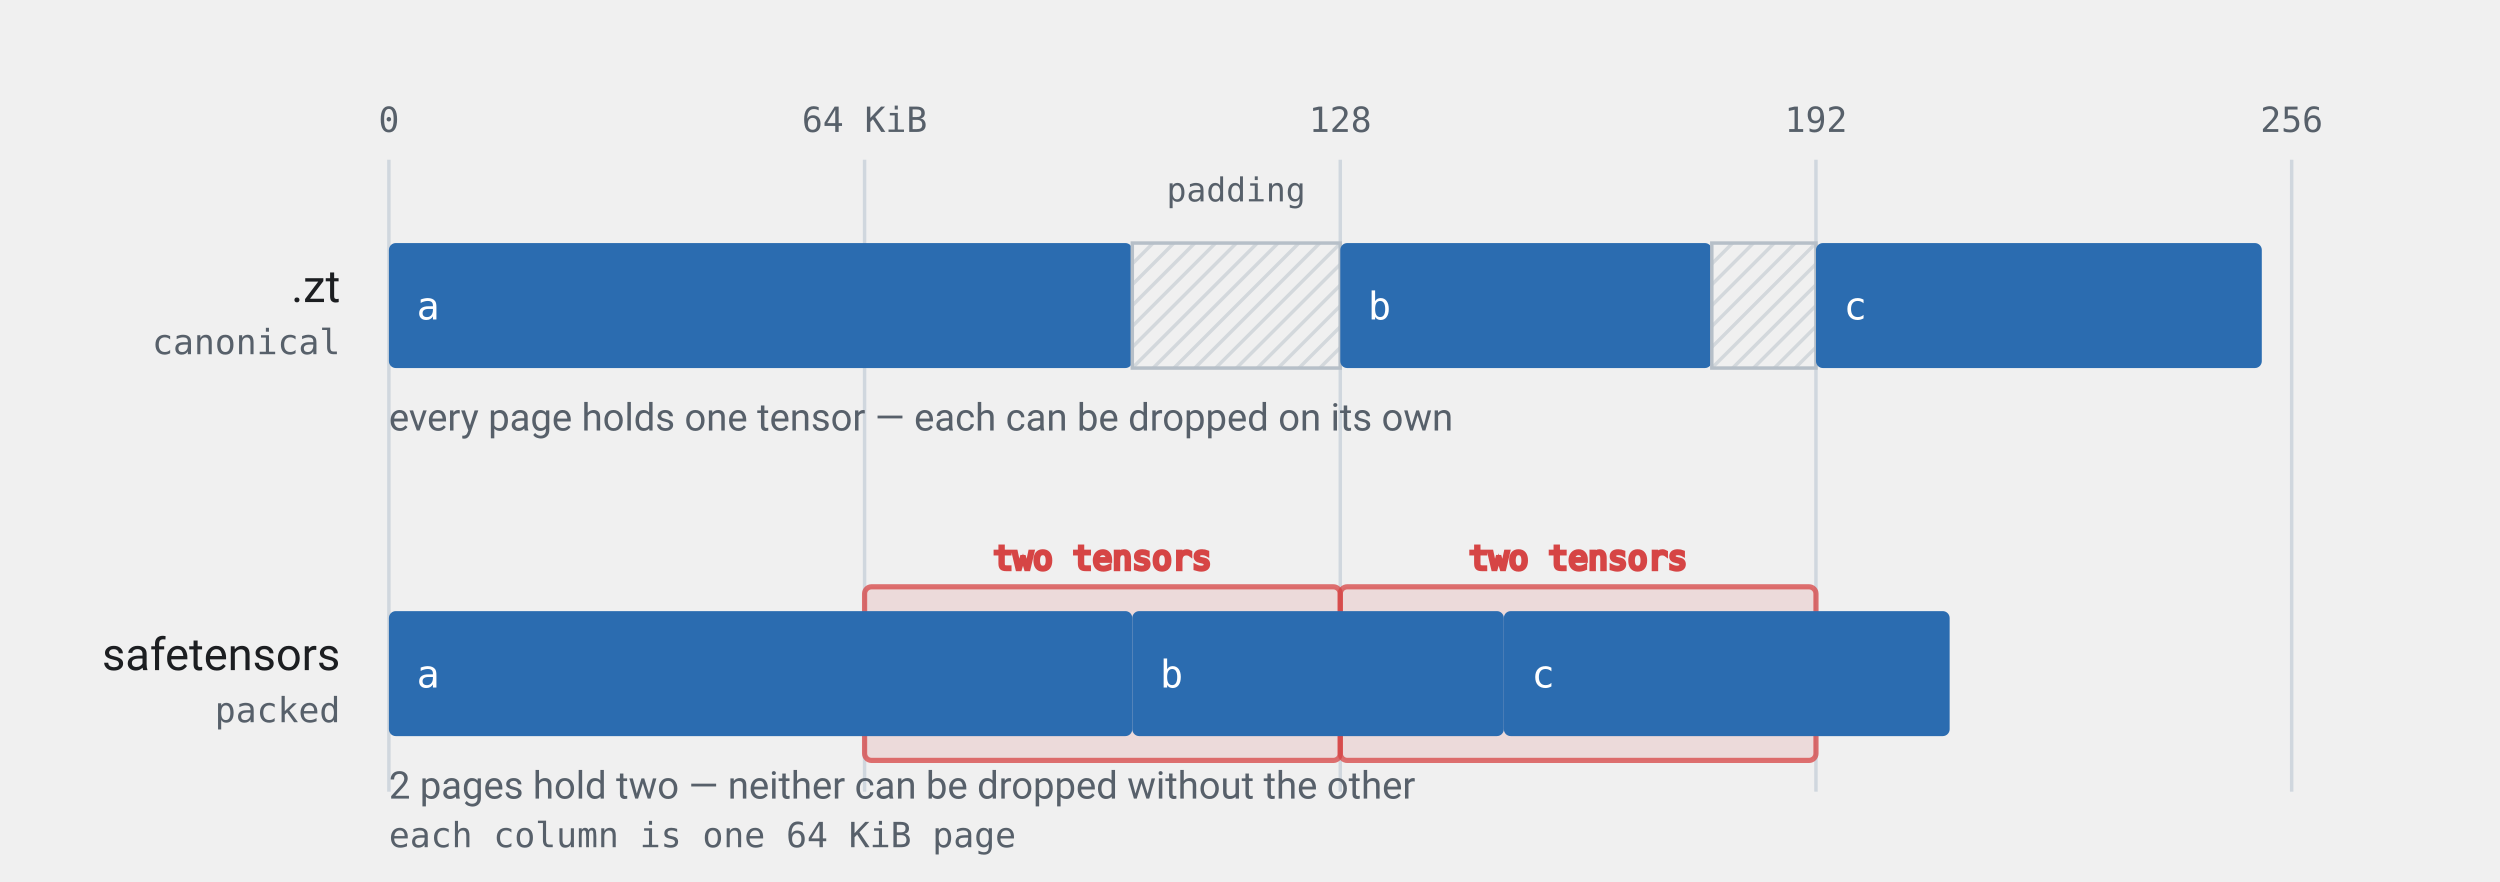
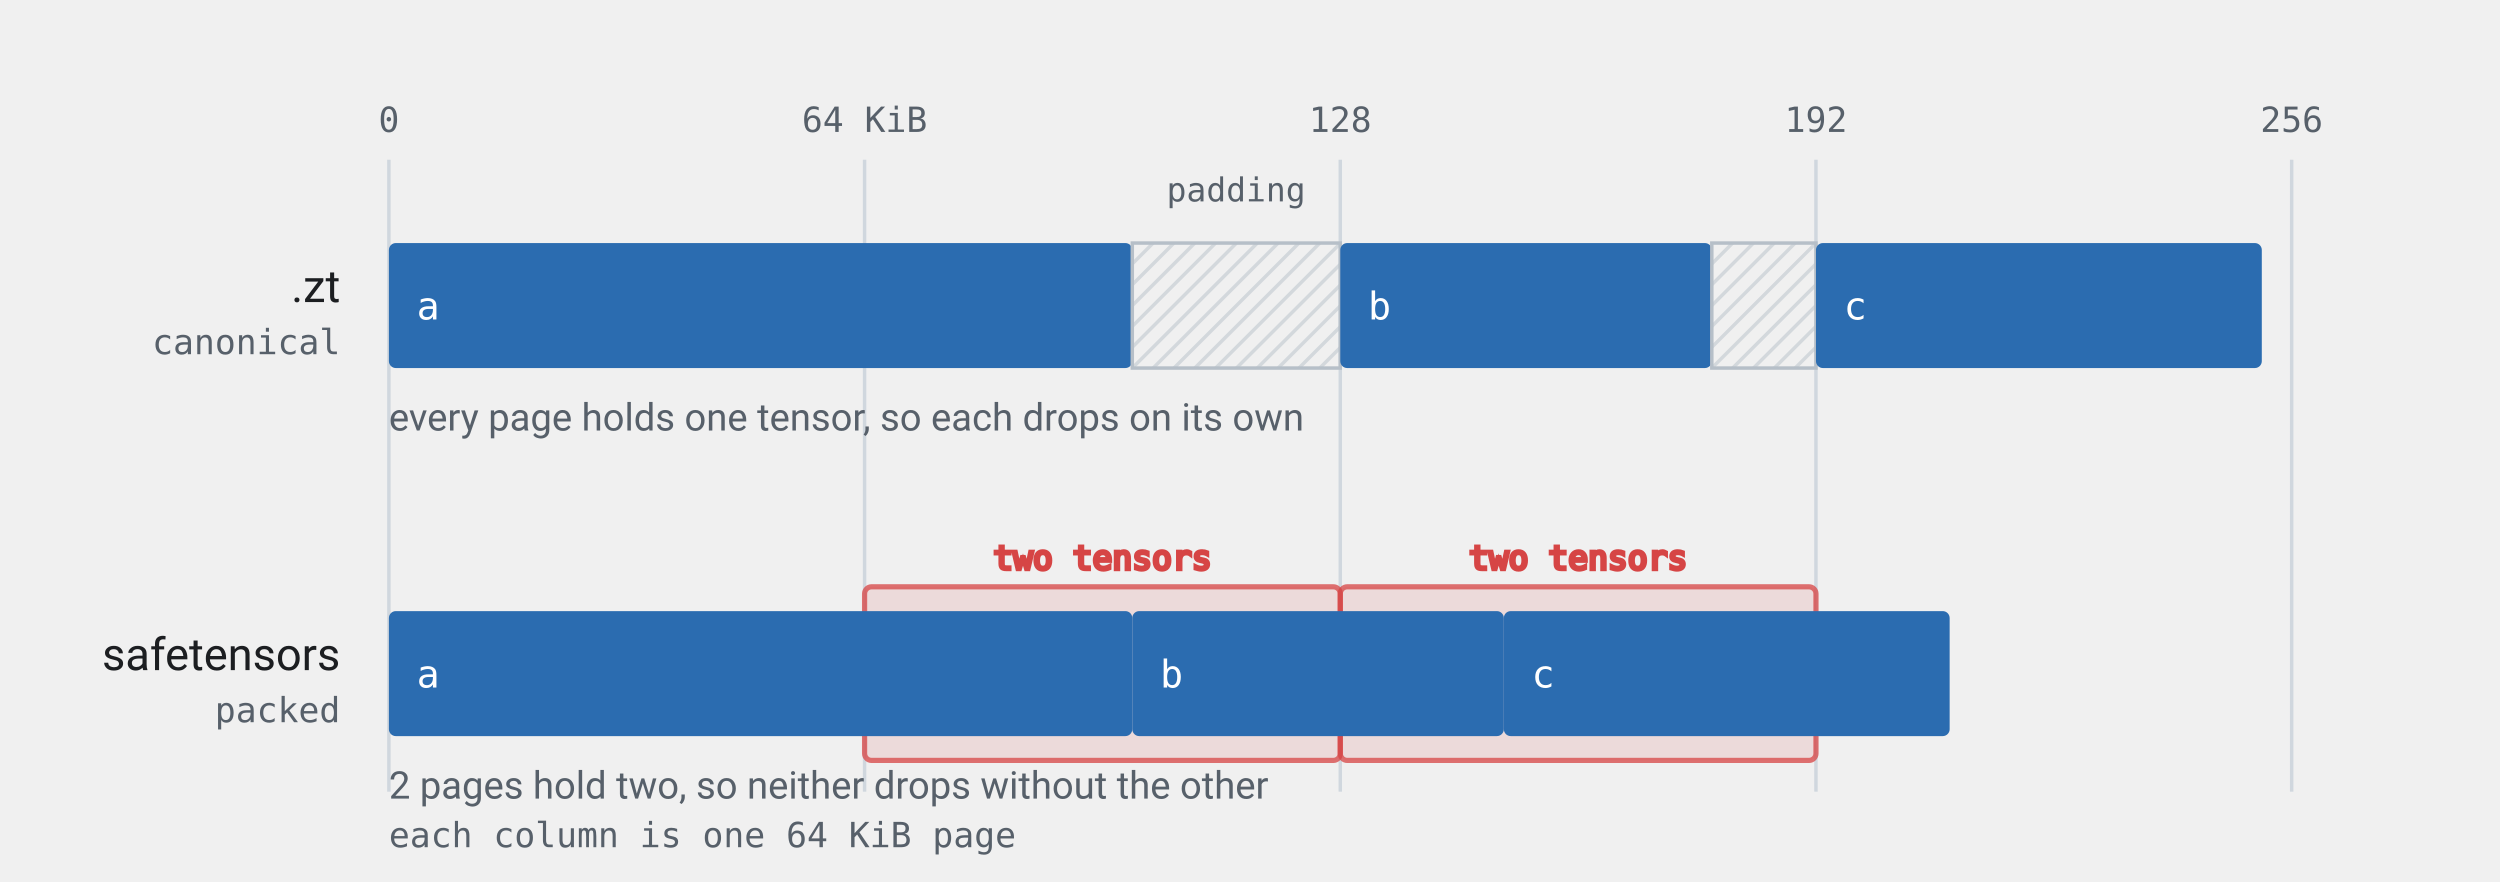
<svg xmlns="http://www.w3.org/2000/svg" viewBox="0 0 720 254" width="720" height="254" role="img" aria-label="The same three tensors written twice. In canonical .zt each starts on a 64 KiB page boundary and every page holds one tensor. In safetensors they are packed back to back and two pages hold two.">
  <style>
    text { font-family: system-ui, -apple-system, "Segoe UI", Roboto, sans-serif; }
    .mono { font-family: ui-monospace, SFMono-Regular, Menlo, Consolas, monospace; }
    .fg { fill: #1c1e21; }
    .dim { fill: #57606a; }
    .rule { stroke: #d0d7de; }
    .edge { stroke: #b6bfc8; }
    .fill-alt { fill: #f6f7f8; }
    .accent { fill: #2b6cb0; }
    .accent-s { stroke: #2b6cb0; }
    .on-accent { fill: #ffffff; }
    .pad { stroke: #b6bfc8; }
    .warn { fill: #d64545; stroke: #d64545; }
    @media (prefers-color-scheme: dark) {
      .fg { fill: #e3e3e3; }
      .dim { fill: #a8a8a8; }
      .rule { stroke: #3a3b3f; }
      .edge { stroke: #4d4e53; }
      .fill-alt { fill: #242526; }
      .accent { fill: #78a9e0; }
      .accent-s { stroke: #78a9e0; }
      .on-accent { fill: #1b1b1d; }
      .pad { stroke: #4d4e53; }
      .warn { fill: #f08a8a; stroke: #f08a8a; }
    }
  </style>
  <line class="rule" x1="112.0" y1="46" x2="112.0" y2="228" stroke-width="1" />
  <text class="mono dim" x="112.0" y="38.0" font-size="10" text-anchor="middle" xml:space="preserve">0</text>
  <line class="rule" x1="249.0" y1="46" x2="249.0" y2="228" stroke-width="1" />
  <text class="mono dim" x="249.0" y="38.0" font-size="10" text-anchor="middle" xml:space="preserve">64 KiB</text>
  <line class="rule" x1="386.0" y1="46" x2="386.0" y2="228" stroke-width="1" />
  <text class="mono dim" x="386.0" y="38.0" font-size="10" text-anchor="middle" xml:space="preserve">128</text>
  <line class="rule" x1="523.0" y1="46" x2="523.0" y2="228" stroke-width="1" />
  <text class="mono dim" x="523.0" y="38.0" font-size="10" text-anchor="middle" xml:space="preserve">192</text>
  <line class="rule" x1="660.0" y1="46" x2="660.0" y2="228" stroke-width="1" />
  <text class="mono dim" x="660.0" y="38.0" font-size="10" text-anchor="middle" xml:space="preserve">256</text>
  <text class="mono dim" x="112.0" y="244.0" font-size="10" xml:space="preserve">each column is one 64 KiB page</text>
  <text class="fg" x="98.0" y="87.0" font-size="13" text-anchor="end" xml:space="preserve">.zt</text>
  <text class="mono dim" x="98.0" y="102.0" font-size="10" text-anchor="end" xml:space="preserve">canonical</text>
  <rect class="accent" x="112.0" y="70" width="214.1" height="36" rx="2" />
  <text class="mono on-accent" x="120.0" y="92.0" font-size="11" xml:space="preserve">a</text>
  <clipPath id="c70128">
    <rect x="326.1" y="70" width="59.9" height="36" />
  </clipPath>
  <g class="pad" stroke-width="1" opacity="0.5" clip-path="url(#c70128)">
    <line x1="290.1" y1="106" x2="326.1" y2="70" />
    <line x1="296.1" y1="106" x2="332.1" y2="70" />
    <line x1="302.1" y1="106" x2="338.1" y2="70" />
    <line x1="308.1" y1="106" x2="344.1" y2="70" />
    <line x1="314.1" y1="106" x2="350.1" y2="70" />
    <line x1="320.1" y1="106" x2="356.1" y2="70" />
    <line x1="326.1" y1="106" x2="362.1" y2="70" />
    <line x1="332.1" y1="106" x2="368.1" y2="70" />
    <line x1="338.1" y1="106" x2="374.1" y2="70" />
    <line x1="344.1" y1="106" x2="380.1" y2="70" />
    <line x1="350.1" y1="106" x2="386.1" y2="70" />
    <line x1="356.1" y1="106" x2="392.1" y2="70" />
    <line x1="362.1" y1="106" x2="398.1" y2="70" />
    <line x1="368.1" y1="106" x2="404.1" y2="70" />
    <line x1="374.1" y1="106" x2="410.1" y2="70" />
    <line x1="380.1" y1="106" x2="416.1" y2="70" />
    <line x1="386.1" y1="106" x2="422.1" y2="70" />
    <line x1="392.1" y1="106" x2="428.1" y2="70" />
    <line x1="398.1" y1="106" x2="434.1" y2="70" />
    <line x1="404.1" y1="106" x2="440.1" y2="70" />
    <line x1="410.1" y1="106" x2="446.1" y2="70" />
    <line x1="416.1" y1="106" x2="452.1" y2="70" />
  </g>
  <rect x="326.1" y="70" width="59.9" height="36" fill="none" class="edge" stroke-width="1" />
  <text class="mono dim" x="356.0" y="58.0" font-size="9.5" text-anchor="middle" xml:space="preserve">padding</text>
  <rect class="accent" x="386.0" y="70" width="107.0" height="36" rx="2" />
  <text class="mono on-accent" x="394.0" y="92.0" font-size="11" xml:space="preserve">b</text>
  <clipPath id="c70192">
    <rect x="493.0" y="70" width="30.0" height="36" />
  </clipPath>
  <g class="pad" stroke-width="1" opacity="0.5" clip-path="url(#c70192)">
    <line x1="457.0" y1="106" x2="493.0" y2="70" />
    <line x1="463.0" y1="106" x2="499.0" y2="70" />
    <line x1="469.0" y1="106" x2="505.0" y2="70" />
    <line x1="475.0" y1="106" x2="511.0" y2="70" />
    <line x1="481.0" y1="106" x2="517.0" y2="70" />
    <line x1="487.0" y1="106" x2="523.0" y2="70" />
    <line x1="493.0" y1="106" x2="529.0" y2="70" />
    <line x1="499.0" y1="106" x2="535.0" y2="70" />
    <line x1="505.0" y1="106" x2="541.0" y2="70" />
    <line x1="511.0" y1="106" x2="547.0" y2="70" />
    <line x1="517.0" y1="106" x2="553.0" y2="70" />
    <line x1="523.0" y1="106" x2="559.0" y2="70" />
    <line x1="529.0" y1="106" x2="565.0" y2="70" />
    <line x1="535.0" y1="106" x2="571.0" y2="70" />
    <line x1="541.0" y1="106" x2="577.0" y2="70" />
    <line x1="547.0" y1="106" x2="583.0" y2="70" />
    <line x1="553.0" y1="106" x2="589.0" y2="70" />
  </g>
  <rect x="493.0" y="70" width="30.0" height="36" fill="none" class="edge" stroke-width="1" />
  <rect class="accent" x="523.0" y="70" width="128.4" height="36" rx="2" />
  <text class="mono on-accent" x="531.0" y="92.0" font-size="11" xml:space="preserve">c</text>
-   <text class="dim" x="112.0" y="124.0" font-size="11" xml:space="preserve">every page holds one tensor — each can be dropped on its own</text>
+   <text class="dim" x="112.0" y="124.0" font-size="11" xml:space="preserve">every page holds one tensor, so each drops on its own</text>
  <text class="fg" x="98.0" y="193.0" font-size="13" text-anchor="end" xml:space="preserve">safetensors</text>
  <text class="mono dim" x="98.0" y="208.0" font-size="10" text-anchor="end" xml:space="preserve">packed</text>
  <rect class="warn" x="249.0" y="169" width="137.0" height="50" rx="2" fill-opacity="0.13" stroke-width="1.5" stroke-opacity="0.75" />
  <text class="mono warn" x="317.5" y="164.0" font-size="9.5" text-anchor="middle" xml:space="preserve">two tensors</text>
  <rect class="warn" x="386.0" y="169" width="137.0" height="50" rx="2" fill-opacity="0.13" stroke-width="1.5" stroke-opacity="0.75" />
  <text class="mono warn" x="454.5" y="164.0" font-size="9.5" text-anchor="middle" xml:space="preserve">two tensors</text>
  <rect class="accent" x="112.0" y="176" width="214.1" height="36" rx="2" />
  <text class="mono on-accent" x="120.0" y="198.0" font-size="11" xml:space="preserve">a</text>
  <rect class="accent" x="326.1" y="176" width="107.0" height="36" rx="2" />
  <text class="mono on-accent" x="334.1" y="198.0" font-size="11" xml:space="preserve">b</text>
  <rect class="accent" x="433.1" y="176" width="128.4" height="36" rx="2" />
  <text class="mono on-accent" x="441.1" y="198.0" font-size="11" xml:space="preserve">c</text>
-   <text class="dim" x="112.0" y="230.0" font-size="11" xml:space="preserve">2 pages hold two — neither can be dropped without the other</text>
+   <text class="dim" x="112.0" y="230.0" font-size="11" xml:space="preserve">2 pages hold two, so neither drops without the other</text>
</svg>
